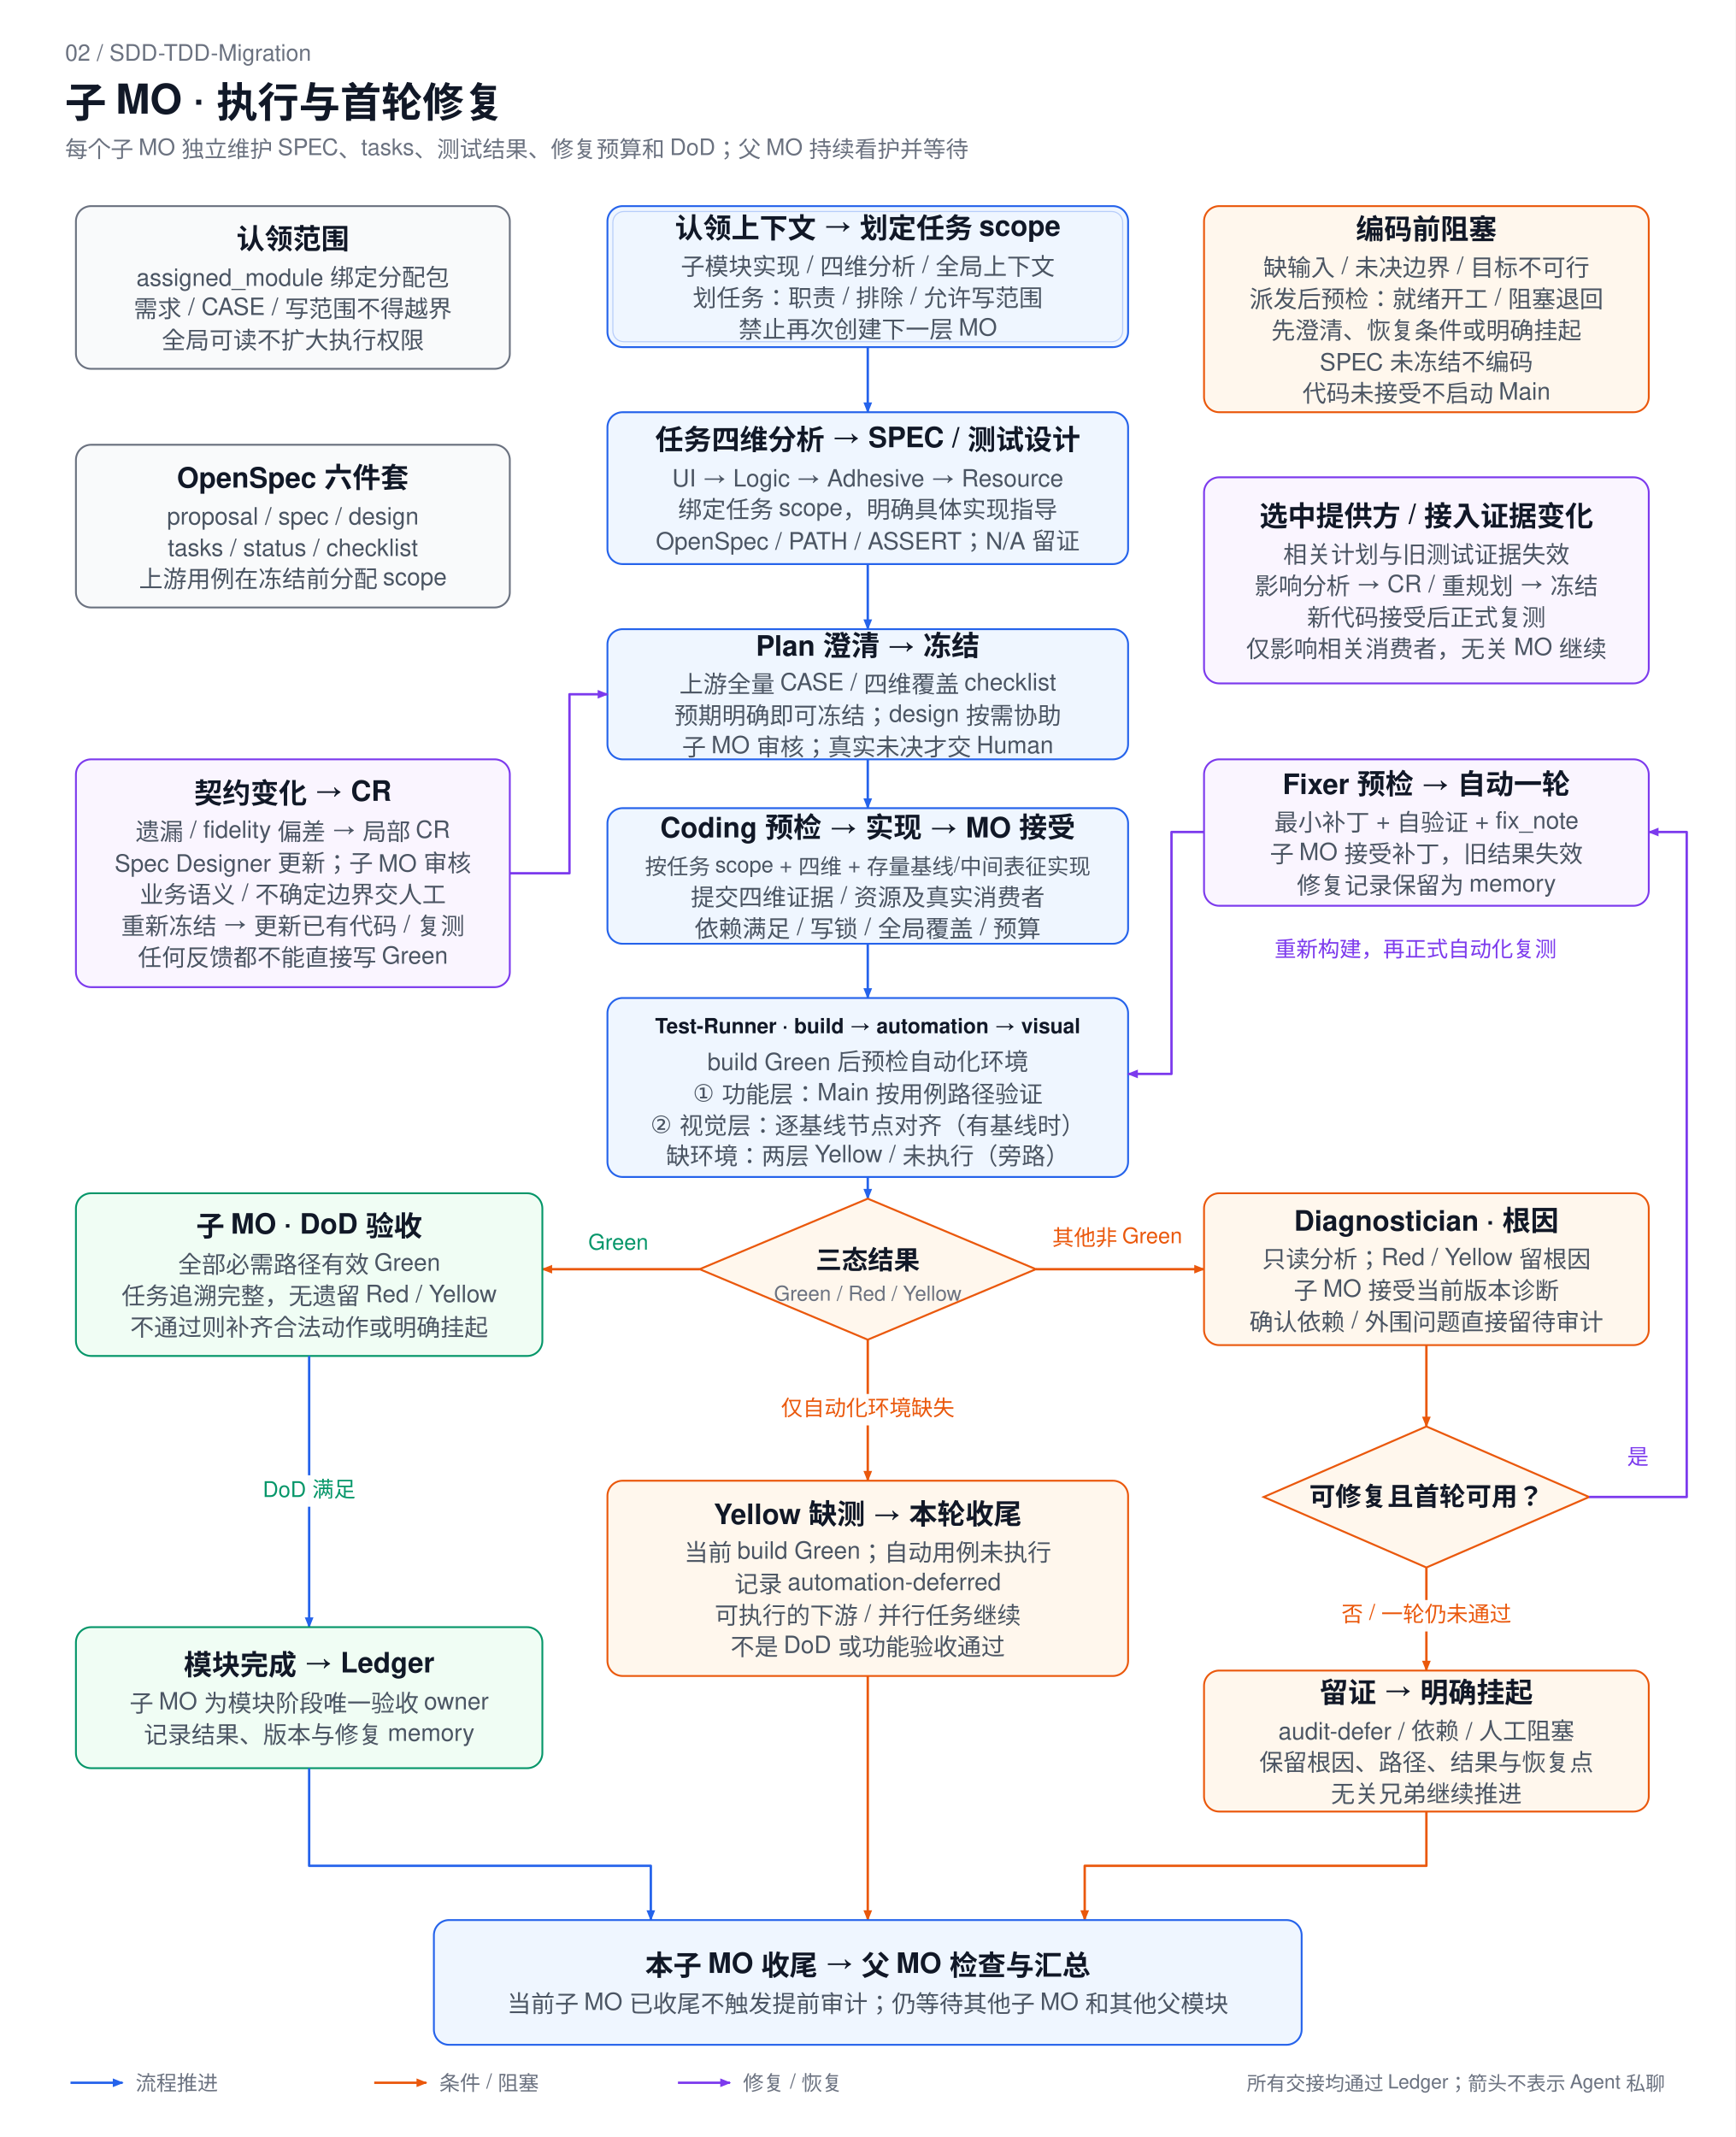
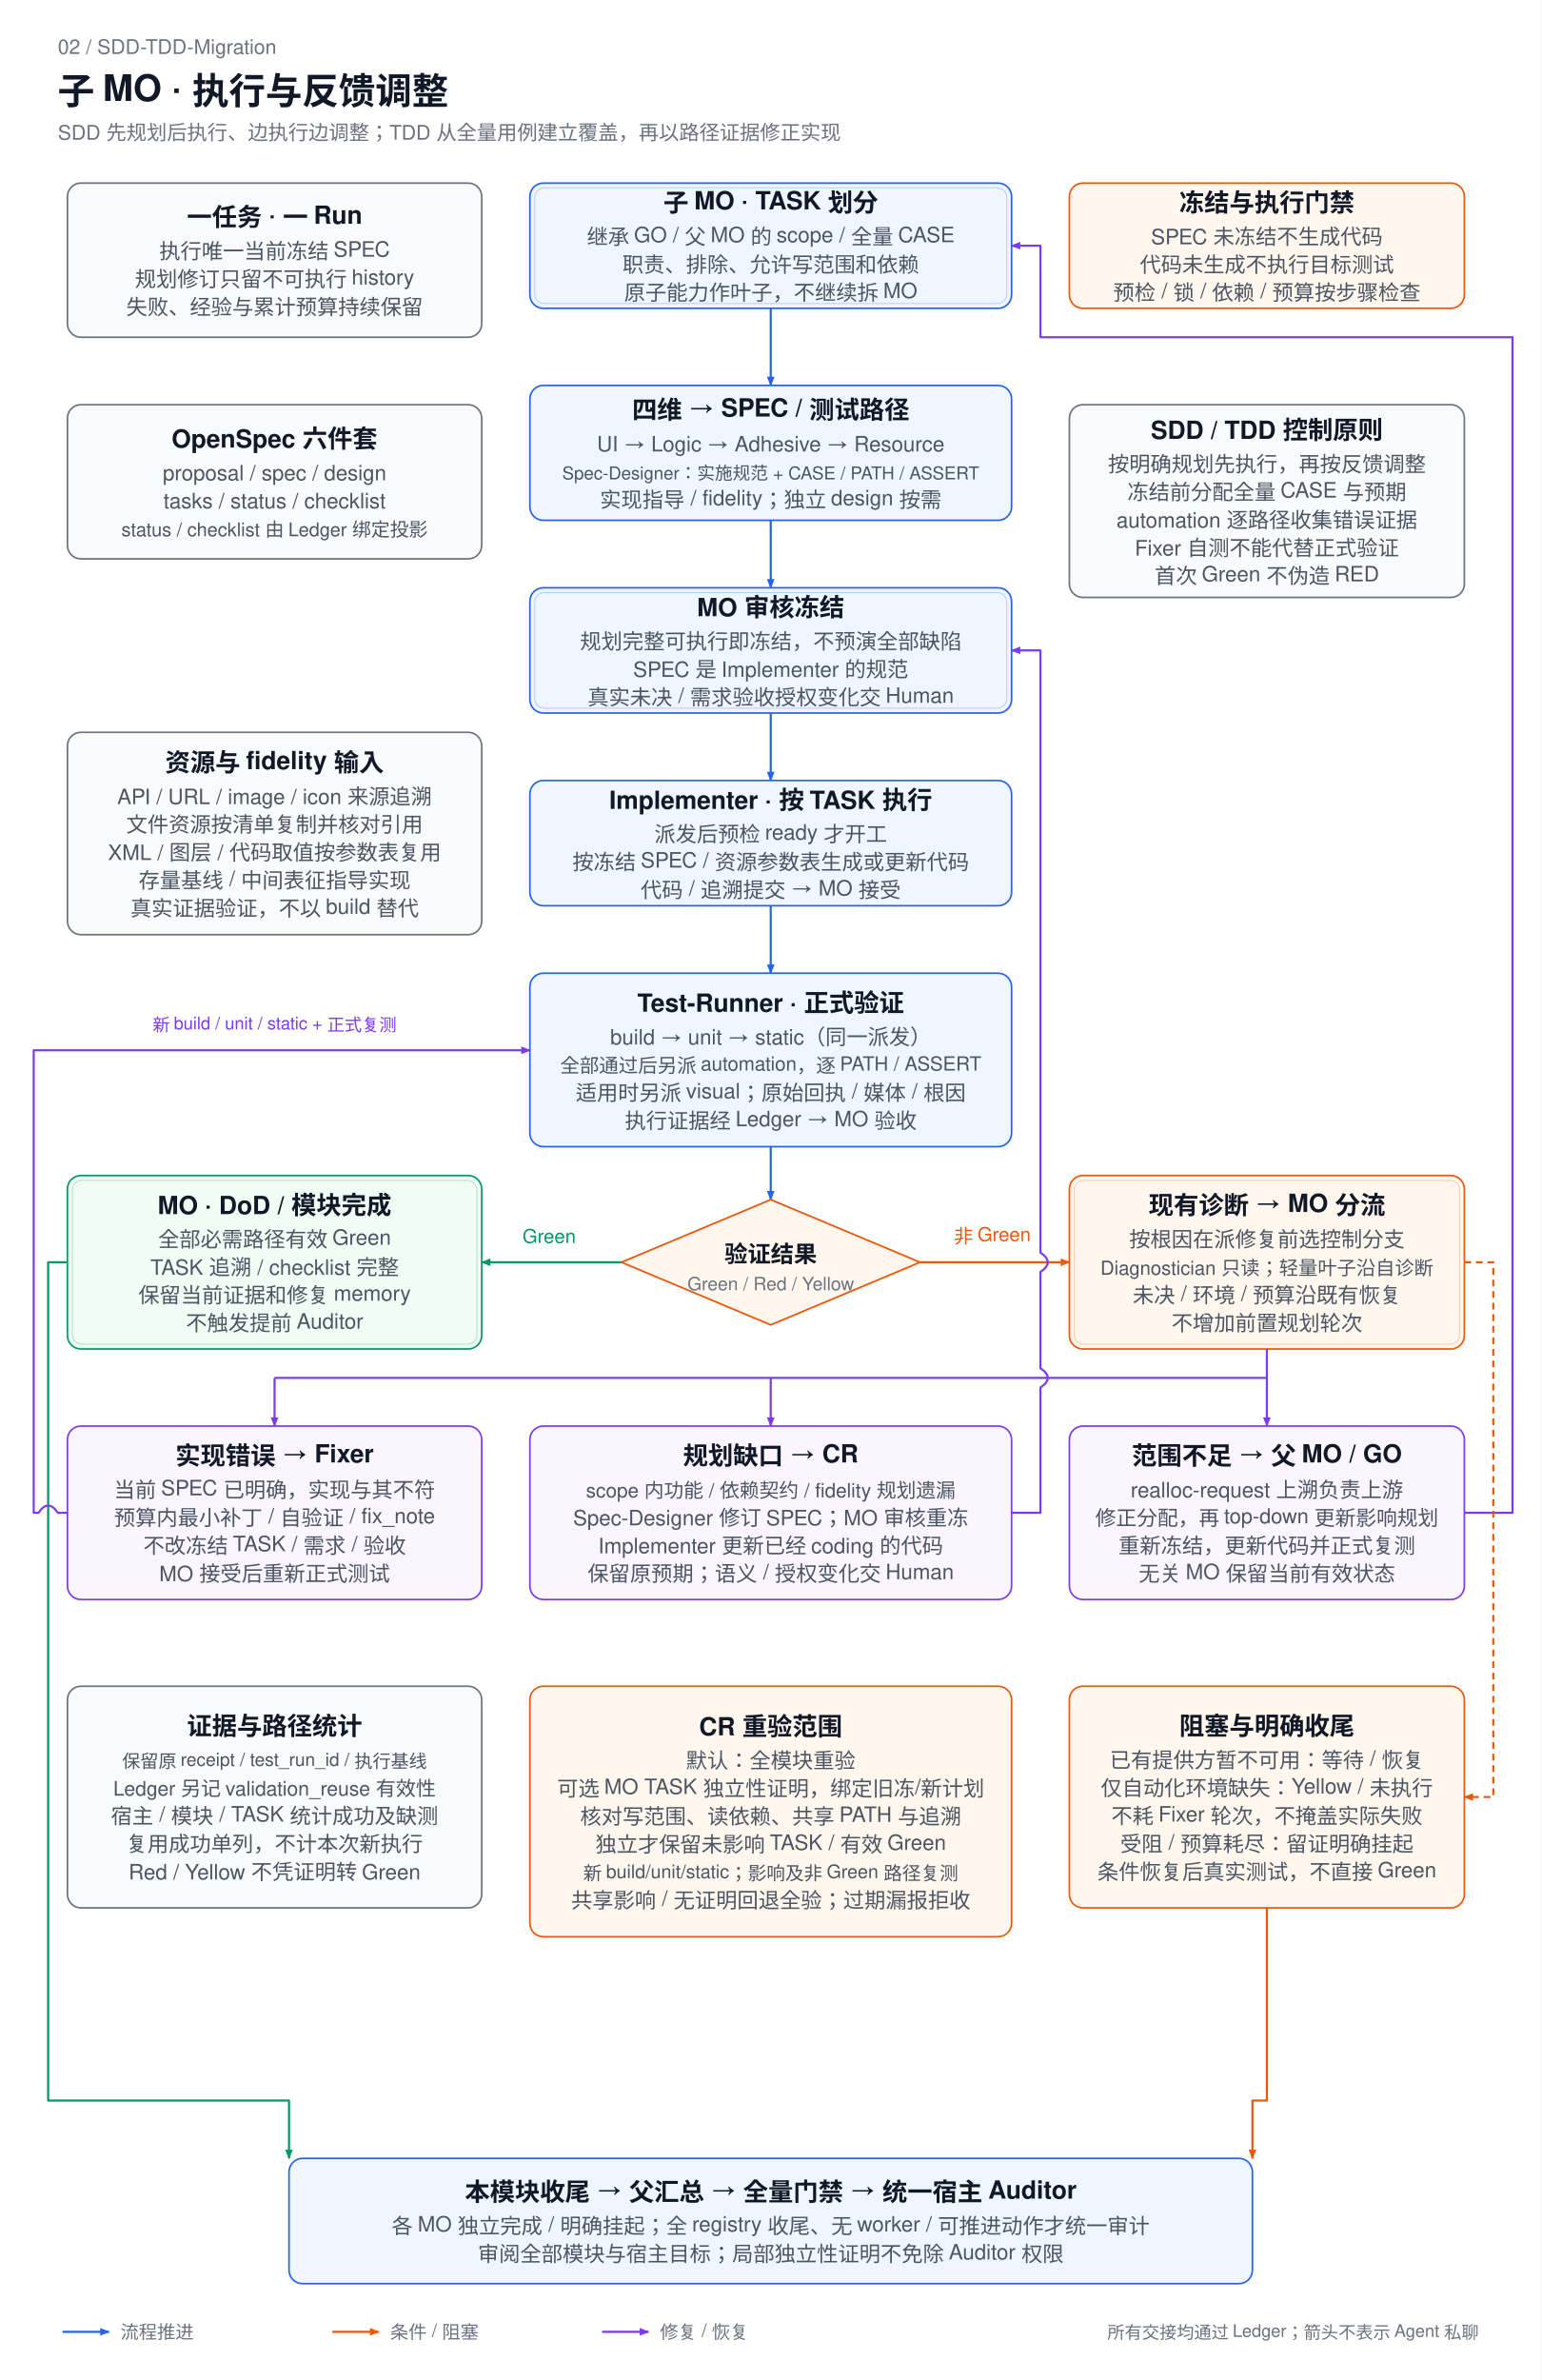
- <svg xmlns="http://www.w3.org/2000/svg" width="1600" height="1970" viewBox="0 0 1600 1970" role="img" aria-labelledby="title desc">
+ <svg xmlns="http://www.w3.org/2000/svg" width="1600" height="2470" viewBox="0 0 1600 2470" role="img" aria-labelledby="title desc">
  <style>text {font-family: "Helvetica Neue", Helvetica, Arial, "PingFang SC", "Microsoft YaHei", sans-serif;}</style>
  <defs>
    <marker id="arrow-blue" markerWidth="10" markerHeight="8" refX="9" refY="4" orient="auto" markerUnits="userSpaceOnUse">
      <path d="M0,0 L10,4 L0,8 Z" fill="#2563eb" />
    </marker>
    <marker id="arrow-orange" markerWidth="10" markerHeight="8" refX="9" refY="4" orient="auto" markerUnits="userSpaceOnUse">
      <path d="M0,0 L10,4 L0,8 Z" fill="#ea580c" />
    </marker>
    <marker id="arrow-green" markerWidth="10" markerHeight="8" refX="9" refY="4" orient="auto" markerUnits="userSpaceOnUse">
      <path d="M0,0 L10,4 L0,8 Z" fill="#059669" />
    </marker>
    <marker id="arrow-purple" markerWidth="10" markerHeight="8" refX="9" refY="4" orient="auto" markerUnits="userSpaceOnUse">
      <path d="M0,0 L10,4 L0,8 Z" fill="#7c3aed" />
    </marker>
    <marker id="arrow-gray" markerWidth="10" markerHeight="8" refX="9" refY="4" orient="auto" markerUnits="userSpaceOnUse">
      <path d="M0,0 L10,4 L0,8 Z" fill="#6b7280" />
    </marker>
  </defs>
-   <rect width="1600" height="1970" fill="white" />
+   <rect width="1600" height="2470" fill="white" />
  <text x="60" y="56" font-size="21.00" fill="#6b7280" text-anchor="start" font-weight="400">02  /  SDD-TDD-Migration</text>
-   <text x="60" y="108" font-size="38.00" fill="#111827" text-anchor="start" font-weight="700">子 MO · 执行与首轮修复</text>
-   <text x="60" y="145" font-size="21.00" fill="#6b7280" text-anchor="start" font-weight="400">每个子 MO 独立维护 SPEC、tasks、测试结果、修复预算和 DoD；父 MO 持续看护并等待</text>
-   <rect x="560" y="190" width="480" height="130" rx="14" fill="#eff6ff" stroke="#2563eb" stroke-width="1.7" />
-   <rect x="565" y="195" width="470" height="120" rx="10" fill="none" stroke="#2563eb" stroke-opacity="0.28" />
-   <text x="800.0" y="219.5" font-size="26.00" fill="#111827" text-anchor="middle" font-weight="650">认领上下文 → 划定任务 scope</text>
-   <text x="800.0" y="253.5" font-size="22.00" fill="#4b5563" text-anchor="middle" font-weight="400">子模块实现 / 四维分析 / 全局上下文</text>
-   <text x="800.0" y="282.5" font-size="22.00" fill="#4b5563" text-anchor="middle" font-weight="400">划任务：职责 / 排除 / 允许写范围</text>
-   <text x="800.0" y="311.5" font-size="22.00" fill="#4b5563" text-anchor="middle" font-weight="400">禁止再次创建下一层 MO</text>
-   <path d="M800,320 L800,380" fill="none" stroke="#2563eb" stroke-width="2.2" stroke-linejoin="round" marker-end="url(#arrow-blue)" />
-   <rect x="560" y="380" width="480" height="140" rx="14" fill="#eff6ff" stroke="#2563eb" stroke-width="1.7" />
-   <text x="800.0" y="414.5" font-size="26.00" fill="#111827" text-anchor="middle" font-weight="650">任务四维分析 → SPEC / 测试设计</text>
-   <text x="800.0" y="448.5" font-size="22.00" fill="#4b5563" text-anchor="middle" font-weight="400">UI → Logic → Adhesive → Resource</text>
-   <text x="800.0" y="477.5" font-size="22.00" fill="#4b5563" text-anchor="middle" font-weight="400">绑定任务 scope，明确具体实现指导</text>
-   <text x="800.0" y="506.5" font-size="22.00" fill="#4b5563" text-anchor="middle" font-weight="400">OpenSpec / PATH / ASSERT；N/A 留证</text>
-   <path d="M800,520 L800,580" fill="none" stroke="#2563eb" stroke-width="2.2" stroke-linejoin="round" marker-end="url(#arrow-blue)" />
-   <rect x="560" y="580" width="480" height="120" rx="14" fill="#eff6ff" stroke="#2563eb" stroke-width="1.7" />
-   <text x="800.0" y="604.5" font-size="26.00" fill="#111827" text-anchor="middle" font-weight="650">Plan 澄清 → 冻结</text>
-   <text x="800.0" y="638.5" font-size="22.00" fill="#4b5563" text-anchor="middle" font-weight="400">上游全量 CASE / 四维覆盖 checklist</text>
-   <text x="800.0" y="667.5" font-size="22.00" fill="#4b5563" text-anchor="middle" font-weight="400">预期明确即可冻结；design 按需协助</text>
-   <text x="800.0" y="696.5" font-size="22.00" fill="#4b5563" text-anchor="middle" font-weight="400">子 MO 审核；真实未决才交 Human</text>
-   <path d="M800,700 L800,745" fill="none" stroke="#2563eb" stroke-width="2.2" stroke-linejoin="round" marker-end="url(#arrow-blue)" />
-   <rect x="560" y="745" width="480" height="125" rx="14" fill="#eff6ff" stroke="#2563eb" stroke-width="1.7" />
-   <text x="800.0" y="772.0" font-size="26.00" fill="#111827" text-anchor="middle" font-weight="650">Coding 预检 → 实现 → MO 接受</text>
-   <text x="800.0" y="806.0" font-size="20.08" fill="#4b5563" text-anchor="middle" font-weight="400">按任务 scope + 四维 + 存量基线/中间表征实现</text>
-   <text x="800.0" y="835.0" font-size="22.00" fill="#4b5563" text-anchor="middle" font-weight="400">提交四维证据 / 资源及真实消费者</text>
-   <text x="800.0" y="864.0" font-size="22.00" fill="#4b5563" text-anchor="middle" font-weight="400">依赖满足 / 写锁 / 全局覆盖 / 预算</text>
-   <path d="M800,870 L800,920" fill="none" stroke="#2563eb" stroke-width="2.2" stroke-linejoin="round" marker-end="url(#arrow-blue)" />
-   <rect x="560" y="920" width="480" height="165" rx="14" fill="#eff6ff" stroke="#2563eb" stroke-width="1.7" />
-   <text x="800.0" y="952.5" font-size="19.26" fill="#111827" text-anchor="middle" font-weight="650">Test-Runner · build → automation → visual</text>
-   <text x="800.0" y="986.5" font-size="22.00" fill="#4b5563" text-anchor="middle" font-weight="400">build Green 后预检自动化环境</text>
-   <text x="800.0" y="1015.5" font-size="22.00" fill="#4b5563" text-anchor="middle" font-weight="400">① 功能层：Main 按用例路径验证</text>
-   <text x="800.0" y="1044.5" font-size="22.00" fill="#4b5563" text-anchor="middle" font-weight="400">② 视觉层：逐基线节点对齐（有基线时）</text>
-   <text x="800.0" y="1073.5" font-size="22.00" fill="#4b5563" text-anchor="middle" font-weight="400">缺环境：两层 Yellow / 未执行（旁路）</text>
-   <path d="M800,1085 L800,1105" fill="none" stroke="#2563eb" stroke-width="2.2" stroke-linejoin="round" marker-end="url(#arrow-blue)" />
-   <path d="M800,1105.0 L955.0,1170 L800,1235.0 L645.0,1170 Z" fill="#fff7ed" stroke="#ea580c" stroke-width="1.8" />
-   <text x="800" y="1170" font-size="24.00" fill="#111827" text-anchor="middle" font-weight="650">三态结果</text>
-   <text x="800" y="1199" font-size="19.00" fill="#6b7280" text-anchor="middle" font-weight="400">Green / Red / Yellow</text>
-   <path d="M645,1170 L500,1170" fill="none" stroke="#ea580c" stroke-width="2.2" stroke-linejoin="round" marker-end="url(#arrow-orange)" />
-   <rect x="532.5" y="1132" width="75.0" height="29" rx="4" fill="white" opacity="0.97" />
-   <text x="570" y="1152" font-size="20.00" fill="#059669" text-anchor="middle" font-weight="400">Green</text>
-   <rect x="70" y="1100" width="430" height="150" rx="14" fill="#f0fdf4" stroke="#059669" stroke-width="1.7" />
-   <text x="285.0" y="1139.5" font-size="26.00" fill="#111827" text-anchor="middle" font-weight="650">子 MO · DoD 验收</text>
-   <text x="285.0" y="1173.5" font-size="22.00" fill="#4b5563" text-anchor="middle" font-weight="400">全部必需路径有效 Green</text>
-   <text x="285.0" y="1202.5" font-size="22.00" fill="#4b5563" text-anchor="middle" font-weight="400">任务追溯完整，无遗留 Red / Yellow</text>
-   <text x="285.0" y="1231.5" font-size="22.00" fill="#4b5563" text-anchor="middle" font-weight="400">不通过则补齐合法动作或明确挂起</text>
-   <path d="M285,1250 L285,1500" fill="none" stroke="#2563eb" stroke-width="2.2" stroke-linejoin="round" marker-end="url(#arrow-blue)" />
-   <rect x="233.2" y="1360" width="103.6" height="29" rx="4" fill="white" opacity="0.97" />
-   <text x="285" y="1380" font-size="20.00" fill="#059669" text-anchor="middle" font-weight="400">DoD 满足</text>
-   <rect x="70" y="1500" width="430" height="130" rx="14" fill="#f0fdf4" stroke="#059669" stroke-width="1.7" />
-   <text x="285.0" y="1544.0" font-size="26.00" fill="#111827" text-anchor="middle" font-weight="650">模块完成 → Ledger</text>
-   <text x="285.0" y="1578.0" font-size="22.00" fill="#4b5563" text-anchor="middle" font-weight="400">子 MO 为模块阶段唯一验收 owner</text>
-   <text x="285.0" y="1607.0" font-size="22.00" fill="#4b5563" text-anchor="middle" font-weight="400">记录结果、版本与修复 memory</text>
-   <path d="M955,1170 L1110,1170" fill="none" stroke="#ea580c" stroke-width="2.2" stroke-linejoin="round" marker-end="url(#arrow-orange)" />
-   <rect x="956.8" y="1128" width="146.4" height="29" rx="4" fill="white" opacity="0.97" />
-   <text x="1030" y="1148" font-size="20.00" fill="#ea580c" text-anchor="middle" font-weight="400">其他非 Green</text>
-   <rect x="1110" y="1100" width="410" height="140" rx="14" fill="#fff7ed" stroke="#ea580c" stroke-width="1.7" />
-   <text x="1315.0" y="1134.5" font-size="26.00" fill="#111827" text-anchor="middle" font-weight="650">Diagnostician · 根因</text>
-   <text x="1315.0" y="1168.5" font-size="22.00" fill="#4b5563" text-anchor="middle" font-weight="400">只读分析；Red / Yellow 留根因</text>
-   <text x="1315.0" y="1197.5" font-size="22.00" fill="#4b5563" text-anchor="middle" font-weight="400">子 MO 接受当前版本诊断</text>
-   <text x="1315.0" y="1226.5" font-size="22.00" fill="#4b5563" text-anchor="middle" font-weight="400">确认依赖 / 外围问题直接留待审计</text>
-   <path d="M1315,1240 L1315,1315" fill="none" stroke="#ea580c" stroke-width="2.2" stroke-linejoin="round" marker-end="url(#arrow-orange)" />
-   <path d="M1315,1315.0 L1465.0,1380 L1315,1445.0 L1165.0,1380 Z" fill="#fff7ed" stroke="#ea580c" stroke-width="1.8" />
-   <text x="1315" y="1388" font-size="24.00" fill="#111827" text-anchor="middle" font-weight="650">可修复且首轮可用？</text>
-   <path d="M1465,1380 L1555,1380 L1555,767 L1520,767" fill="none" stroke="#7c3aed" stroke-width="2.2" stroke-linejoin="round" marker-end="url(#arrow-purple)" />
-   <rect x="1491.0" y="1330" width="38" height="29" rx="4" fill="white" opacity="0.97" />
-   <text x="1510" y="1350" font-size="20.00" fill="#7c3aed" text-anchor="middle" font-weight="400">是</text>
-   <rect x="1110" y="700" width="410" height="135" rx="14" fill="#faf5ff" stroke="#7c3aed" stroke-width="1.7" />
-   <text x="1315.0" y="732.0" font-size="26.00" fill="#111827" text-anchor="middle" font-weight="650">Fixer 预检 → 自动一轮</text>
-   <text x="1315.0" y="766.0" font-size="22.00" fill="#4b5563" text-anchor="middle" font-weight="400">最小补丁 + 自验证 + fix_note</text>
-   <text x="1315.0" y="795.0" font-size="22.00" fill="#4b5563" text-anchor="middle" font-weight="400">子 MO 接受补丁，旧结果失效</text>
-   <text x="1315.0" y="824.0" font-size="22.00" fill="#4b5563" text-anchor="middle" font-weight="400">修复记录保留为 memory</text>
-   <path d="M1110,767 L1080,767 L1080,990 L1040,990" fill="none" stroke="#7c3aed" stroke-width="2.2" stroke-linejoin="round" marker-end="url(#arrow-purple)" />
-   <rect x="1166.0" y="862" width="278" height="29" rx="4" fill="white" opacity="0.97" />
-   <text x="1305" y="882" font-size="20.00" fill="#7c3aed" text-anchor="middle" font-weight="400">重新构建，再正式自动化复测</text>
-   <path d="M1315,1445 L1315,1540" fill="none" stroke="#ea580c" stroke-width="2.2" stroke-linejoin="round" marker-end="url(#arrow-orange)" />
-   <rect x="1218.9" y="1475" width="192.2" height="29" rx="4" fill="white" opacity="0.97" />
-   <text x="1315" y="1495" font-size="20.00" fill="#ea580c" text-anchor="middle" font-weight="400">否 / 一轮仍未通过</text>
-   <rect x="1110" y="1540" width="410" height="130" rx="14" fill="#fff7ed" stroke="#ea580c" stroke-width="1.7" />
-   <text x="1315.0" y="1569.5" font-size="26.00" fill="#111827" text-anchor="middle" font-weight="650">留证 → 明确挂起</text>
-   <text x="1315.0" y="1603.5" font-size="22.00" fill="#4b5563" text-anchor="middle" font-weight="400">audit-defer / 依赖 / 人工阻塞</text>
-   <text x="1315.0" y="1632.5" font-size="22.00" fill="#4b5563" text-anchor="middle" font-weight="400">保留根因、路径、结果与恢复点</text>
-   <text x="1315.0" y="1661.5" font-size="22.00" fill="#4b5563" text-anchor="middle" font-weight="400">无关兄弟继续推进</text>
-   <path d="M285,1630 L285,1720 L600,1720 L600,1770" fill="none" stroke="#2563eb" stroke-width="2.2" stroke-linejoin="round" marker-end="url(#arrow-blue)" />
-   <path d="M1315,1670 L1315,1720 L1000,1720 L1000,1770" fill="none" stroke="#ea580c" stroke-width="2.2" stroke-linejoin="round" marker-end="url(#arrow-orange)" />
-   <path d="M800,1235 L800,1365" fill="none" stroke="#ea580c" stroke-width="2.2" stroke-linejoin="round" marker-end="url(#arrow-orange)" />
-   <rect x="711.0" y="1285" width="178" height="29" rx="4" fill="white" opacity="0.97" />
-   <text x="800" y="1305" font-size="20.00" fill="#ea580c" text-anchor="middle" font-weight="400">仅自动化环境缺失</text>
-   <rect x="560" y="1365" width="480" height="180" rx="14" fill="#fff7ed" stroke="#ea580c" stroke-width="1.7" />
-   <text x="800.0" y="1405.0" font-size="26.00" fill="#111827" text-anchor="middle" font-weight="650">Yellow 缺测 → 本轮收尾</text>
-   <text x="800.0" y="1439.0" font-size="22.00" fill="#4b5563" text-anchor="middle" font-weight="400">当前 build Green；自动用例未执行</text>
-   <text x="800.0" y="1468.0" font-size="22.00" fill="#4b5563" text-anchor="middle" font-weight="400">记录 automation-deferred</text>
-   <text x="800.0" y="1497.0" font-size="22.00" fill="#4b5563" text-anchor="middle" font-weight="400">可执行的下游 / 并行任务继续</text>
-   <text x="800.0" y="1526.0" font-size="22.00" fill="#4b5563" text-anchor="middle" font-weight="400">不是 DoD 或功能验收通过</text>
-   <path d="M800,1545 L800,1770" fill="none" stroke="#ea580c" stroke-width="2.2" stroke-linejoin="round" marker-end="url(#arrow-orange)" />
-   <rect x="400" y="1770" width="800" height="115" rx="14" fill="#eff6ff" stroke="#2563eb" stroke-width="1.7" />
-   <text x="800.0" y="1821.0" font-size="26.00" fill="#111827" text-anchor="middle" font-weight="650">本子 MO 收尾 → 父 MO 检查与汇总</text>
-   <text x="800.0" y="1855.0" font-size="22.00" fill="#4b5563" text-anchor="middle" font-weight="400">当前子 MO 已收尾不触发提前审计；仍等待其他子 MO 和其他父模块</text>
-   <rect x="1110" y="190" width="410" height="190" rx="14" fill="#fff7ed" stroke="#ea580c" stroke-width="1.7" />
-   <text x="1315.0" y="220.5" font-size="26.00" fill="#111827" text-anchor="middle" font-weight="650">编码前阻塞</text>
-   <text x="1315.0" y="254.5" font-size="22.00" fill="#4b5563" text-anchor="middle" font-weight="400">缺输入 / 未决边界 / 目标不可行</text>
-   <text x="1315.0" y="283.5" font-size="22.00" fill="#4b5563" text-anchor="middle" font-weight="400">派发后预检：就绪开工 / 阻塞退回</text>
-   <text x="1315.0" y="312.5" font-size="22.00" fill="#4b5563" text-anchor="middle" font-weight="400">先澄清、恢复条件或明确挂起</text>
-   <text x="1315.0" y="341.5" font-size="22.00" fill="#4b5563" text-anchor="middle" font-weight="400">SPEC 未冻结不编码</text>
-   <text x="1315.0" y="370.5" font-size="22.00" fill="#4b5563" text-anchor="middle" font-weight="400">代码未接受不启动 Main</text>
-   <rect x="70" y="190" width="400" height="150" rx="14" fill="#f9fafb" stroke="#6b7280" stroke-width="1.7" />
-   <text x="270.0" y="229.5" font-size="26.00" fill="#111827" text-anchor="middle" font-weight="650">认领范围</text>
-   <text x="270.0" y="263.5" font-size="22.00" fill="#4b5563" text-anchor="middle" font-weight="400">assigned_module 绑定分配包</text>
-   <text x="270.0" y="292.5" font-size="22.00" fill="#4b5563" text-anchor="middle" font-weight="400">需求 / CASE / 写范围不得越界</text>
-   <text x="270.0" y="321.5" font-size="22.00" fill="#4b5563" text-anchor="middle" font-weight="400">全局可读不扩大执行权限</text>
-   <rect x="70" y="410" width="400" height="150" rx="14" fill="#f9fafb" stroke="#6b7280" stroke-width="1.7" />
-   <text x="270.0" y="449.5" font-size="26.00" fill="#111827" text-anchor="middle" font-weight="650">OpenSpec 六件套</text>
-   <text x="270.0" y="483.5" font-size="22.00" fill="#4b5563" text-anchor="middle" font-weight="400">proposal / spec / design</text>
-   <text x="270.0" y="512.5" font-size="22.00" fill="#4b5563" text-anchor="middle" font-weight="400">tasks / status / checklist</text>
-   <text x="270.0" y="541.5" font-size="22.00" fill="#4b5563" text-anchor="middle" font-weight="400">上游用例在冻结前分配 scope</text>
-   <rect x="70" y="700" width="400" height="210" rx="14" fill="#faf5ff" stroke="#7c3aed" stroke-width="1.7" />
-   <text x="270.0" y="740.5" font-size="26.00" fill="#111827" text-anchor="middle" font-weight="650">契约变化 → CR</text>
-   <text x="270.0" y="774.5" font-size="22.00" fill="#4b5563" text-anchor="middle" font-weight="400">遗漏 / fidelity 偏差 → 局部 CR</text>
-   <text x="270.0" y="803.5" font-size="22.00" fill="#4b5563" text-anchor="middle" font-weight="400">Spec Designer 更新；子 MO 审核</text>
-   <text x="270.0" y="832.5" font-size="22.00" fill="#4b5563" text-anchor="middle" font-weight="400">业务语义 / 不确定边界交人工</text>
-   <text x="270.0" y="861.5" font-size="22.00" fill="#4b5563" text-anchor="middle" font-weight="400">重新冻结 → 更新已有代码 / 复测</text>
-   <text x="270.0" y="890.5" font-size="22.00" fill="#4b5563" text-anchor="middle" font-weight="400">任何反馈都不能直接写 Green</text>
-   <path d="M470,805 L525,805 L525,640 L560,640" fill="none" stroke="#7c3aed" stroke-width="2.2" stroke-linejoin="round" marker-end="url(#arrow-purple)" />
-   <rect x="1110" y="440" width="410" height="190" rx="14" fill="#faf5ff" stroke="#7c3aed" stroke-width="1.7" />
-   <text x="1315.0" y="485.0" font-size="26.00" fill="#111827" text-anchor="middle" font-weight="650">选中提供方 / 接入证据变化</text>
-   <text x="1315.0" y="519.0" font-size="22.00" fill="#4b5563" text-anchor="middle" font-weight="400">相关计划与旧测试证据失效</text>
-   <text x="1315.0" y="548.0" font-size="22.00" fill="#4b5563" text-anchor="middle" font-weight="400">影响分析 → CR / 重规划 → 冻结</text>
-   <text x="1315.0" y="577.0" font-size="22.00" fill="#4b5563" text-anchor="middle" font-weight="400">新代码接受后正式复测</text>
-   <text x="1315.0" y="606.0" font-size="22.00" fill="#4b5563" text-anchor="middle" font-weight="400">仅影响相关消费者，无关 MO 继续</text>
-   <path d="M65,1920 L113,1920" fill="none" stroke="#2563eb" stroke-width="2.2" stroke-linejoin="round" marker-end="url(#arrow-blue)" />
-   <text x="125" y="1927" font-size="19.00" fill="#6b7280" text-anchor="start" font-weight="400">流程推进</text>
-   <path d="M345,1920 L393,1920" fill="none" stroke="#ea580c" stroke-width="2.2" stroke-linejoin="round" marker-end="url(#arrow-orange)" />
-   <text x="405" y="1927" font-size="19.00" fill="#6b7280" text-anchor="start" font-weight="400">条件 / 阻塞</text>
-   <path d="M625,1920 L673,1920" fill="none" stroke="#7c3aed" stroke-width="2.2" stroke-linejoin="round" marker-end="url(#arrow-purple)" />
-   <text x="685" y="1927" font-size="19.00" fill="#6b7280" text-anchor="start" font-weight="400">修复 / 恢复</text>
-   <text x="1535" y="1927" font-size="18.00" fill="#6b7280" text-anchor="end" font-weight="400">所有交接均通过 Ledger；箭头不表示 Agent 私聊</text>
+   <text x="60" y="108" font-size="38.00" fill="#111827" text-anchor="start" font-weight="700">子 MO · 执行与反馈调整</text>
+   <text x="60" y="145" font-size="21.00" fill="#6b7280" text-anchor="start" font-weight="400">SDD 先规划后执行、边执行边调整；TDD 从全量用例建立覆盖，再以路径证据修正实现</text>
+   <rect x="550" y="190" width="500" height="130" rx="14" fill="#eff6ff" stroke="#2563eb" stroke-width="1.7" />
+   <rect x="555" y="195" width="490" height="120" rx="10" fill="none" stroke="#2563eb" stroke-opacity="0.28" />
+   <text x="800.0" y="219.5" font-size="26.00" fill="#111827" text-anchor="middle" font-weight="650">子 MO · TASK 划分</text>
+   <text x="800.0" y="253.5" font-size="22.00" fill="#4b5563" text-anchor="middle" font-weight="400">继承 GO / 父 MO 的 scope / 全量 CASE</text>
+   <text x="800.0" y="282.5" font-size="22.00" fill="#4b5563" text-anchor="middle" font-weight="400">职责、排除、允许写范围和依赖</text>
+   <text x="800.0" y="311.5" font-size="22.00" fill="#4b5563" text-anchor="middle" font-weight="400">原子能力作叶子，不继续拆 MO</text>
+   <path d="M800,320 L800,400" fill="none" stroke="#2563eb" stroke-width="2.2" stroke-linejoin="round" marker-end="url(#arrow-blue)" />
+   <rect x="550" y="400" width="500" height="140" rx="14" fill="#eff6ff" stroke="#2563eb" stroke-width="1.7" />
+   <text x="800.0" y="434.5" font-size="26.00" fill="#111827" text-anchor="middle" font-weight="650">四维 → SPEC / 测试路径</text>
+   <text x="800.0" y="468.5" font-size="22.00" fill="#4b5563" text-anchor="middle" font-weight="400">UI → Logic → Adhesive → Resource</text>
+   <text x="800.0" y="497.5" font-size="18.42" fill="#4b5563" text-anchor="middle" font-weight="400">Spec-Designer：实施规范 + CASE / PATH / ASSERT</text>
+   <text x="800.0" y="526.5" font-size="22.00" fill="#4b5563" text-anchor="middle" font-weight="400">实现指导 / fidelity；独立 design 按需</text>
+   <path d="M800,540 L800,610" fill="none" stroke="#2563eb" stroke-width="2.2" stroke-linejoin="round" marker-end="url(#arrow-blue)" />
+   <rect x="550" y="610" width="500" height="130" rx="14" fill="#eff6ff" stroke="#2563eb" stroke-width="1.7" />
+   <rect x="555" y="615" width="490" height="120" rx="10" fill="none" stroke="#2563eb" stroke-opacity="0.28" />
+   <text x="800.0" y="639.5" font-size="26.00" fill="#111827" text-anchor="middle" font-weight="650">MO 审核冻结</text>
+   <text x="800.0" y="673.5" font-size="22.00" fill="#4b5563" text-anchor="middle" font-weight="400">规划完整可执行即冻结，不预演全部缺陷</text>
+   <text x="800.0" y="702.5" font-size="22.00" fill="#4b5563" text-anchor="middle" font-weight="400">SPEC 是 Implementer 的规范</text>
+   <text x="800.0" y="731.5" font-size="22.00" fill="#4b5563" text-anchor="middle" font-weight="400">真实未决 / 需求验收授权变化交 Human</text>
+   <path d="M800,740 L800,810" fill="none" stroke="#2563eb" stroke-width="2.2" stroke-linejoin="round" marker-end="url(#arrow-blue)" />
+   <rect x="550" y="810" width="500" height="130" rx="14" fill="#eff6ff" stroke="#2563eb" stroke-width="1.7" />
+   <text x="800.0" y="839.5" font-size="26.00" fill="#111827" text-anchor="middle" font-weight="650">Implementer · 按 TASK 执行</text>
+   <text x="800.0" y="873.5" font-size="22.00" fill="#4b5563" text-anchor="middle" font-weight="400">派发后预检 ready 才开工</text>
+   <text x="800.0" y="902.5" font-size="22.00" fill="#4b5563" text-anchor="middle" font-weight="400">按冻结 SPEC / 资源参数表生成或更新代码</text>
+   <text x="800.0" y="931.5" font-size="22.00" fill="#4b5563" text-anchor="middle" font-weight="400">代码 / 追溯提交 → MO 接受</text>
+   <path d="M800,940 L800,1010" fill="none" stroke="#2563eb" stroke-width="2.2" stroke-linejoin="round" marker-end="url(#arrow-blue)" />
+   <rect x="550" y="1010" width="500" height="180" rx="14" fill="#eff6ff" stroke="#2563eb" stroke-width="1.7" />
+   <text x="800.0" y="1050.0" font-size="26.00" fill="#111827" text-anchor="middle" font-weight="650">Test-Runner · 正式验证</text>
+   <text x="800.0" y="1084.0" font-size="22.00" fill="#4b5563" text-anchor="middle" font-weight="400">build → unit → static（同一派发）</text>
+   <text x="800.0" y="1113.0" font-size="20.22" fill="#4b5563" text-anchor="middle" font-weight="400">全部通过后另派 automation，逐 PATH / ASSERT</text>
+   <text x="800.0" y="1142.0" font-size="21.95" fill="#4b5563" text-anchor="middle" font-weight="400">适用时另派 visual；原始回执 / 媒体 / 根因</text>
+   <text x="800.0" y="1171.0" font-size="22.00" fill="#4b5563" text-anchor="middle" font-weight="400">执行证据经 Ledger → MO 验收</text>
+   <path d="M800,1190 L800,1245" fill="none" stroke="#2563eb" stroke-width="2.2" stroke-linejoin="round" marker-end="url(#arrow-blue)" />
+   <path d="M800,1245.0 L955.0,1310 L800,1375.0 L645.0,1310 Z" fill="#fff7ed" stroke="#ea580c" stroke-width="1.8" />
+   <text x="800" y="1310" font-size="24.00" fill="#111827" text-anchor="middle" font-weight="650">验证结果</text>
+   <text x="800" y="1339" font-size="19.00" fill="#6b7280" text-anchor="middle" font-weight="400">Green / Red / Yellow</text>
+   <path d="M645,1310 L500,1310" fill="none" stroke="#059669" stroke-width="2.2" stroke-linejoin="round" marker-end="url(#arrow-green)" />
+   <rect x="532.5" y="1270" width="75.0" height="29" rx="4" fill="white" opacity="0.97" />
+   <text x="570" y="1290" font-size="20.00" fill="#059669" text-anchor="middle" font-weight="400">Green</text>
+   <rect x="70" y="1220" width="430" height="180" rx="14" fill="#f0fdf4" stroke="#059669" stroke-width="1.7" />
+   <rect x="75" y="1225" width="420" height="170" rx="10" fill="none" stroke="#059669" stroke-opacity="0.28" />
+   <text x="285.0" y="1260.0" font-size="26.00" fill="#111827" text-anchor="middle" font-weight="650">MO · DoD / 模块完成</text>
+   <text x="285.0" y="1294.0" font-size="22.00" fill="#4b5563" text-anchor="middle" font-weight="400">全部必需路径有效 Green</text>
+   <text x="285.0" y="1323.0" font-size="22.00" fill="#4b5563" text-anchor="middle" font-weight="400">TASK 追溯 / checklist 完整</text>
+   <text x="285.0" y="1352.0" font-size="22.00" fill="#4b5563" text-anchor="middle" font-weight="400">保留当前证据和修复 memory</text>
+   <text x="285.0" y="1381.0" font-size="22.00" fill="#4b5563" text-anchor="middle" font-weight="400">不触发提前 Auditor</text>
+   <path d="M70,1310 L50,1310 L50,2180 L300,2180 L300,2240" fill="none" stroke="#059669" stroke-width="2.2" stroke-linejoin="round" marker-end="url(#arrow-green)" />
+   <path d="M955,1310 L1110,1310" fill="none" stroke="#ea580c" stroke-width="2.2" stroke-linejoin="round" marker-end="url(#arrow-orange)" />
+   <rect x="976.8" y="1270" width="106.4" height="29" rx="4" fill="white" opacity="0.97" />
+   <text x="1030" y="1290" font-size="20.00" fill="#ea580c" text-anchor="middle" font-weight="400">非 Green</text>
+   <rect x="1110" y="1220" width="410" height="180" rx="14" fill="#fff7ed" stroke="#ea580c" stroke-width="1.7" />
+   <rect x="1115" y="1225" width="400" height="170" rx="10" fill="none" stroke="#ea580c" stroke-opacity="0.28" />
+   <text x="1315.0" y="1260.0" font-size="26.00" fill="#111827" text-anchor="middle" font-weight="650">现有诊断 → MO 分流</text>
+   <text x="1315.0" y="1294.0" font-size="22.00" fill="#4b5563" text-anchor="middle" font-weight="400">按根因在派修复前选控制分支</text>
+   <text x="1315.0" y="1323.0" font-size="20.02" fill="#4b5563" text-anchor="middle" font-weight="400">Diagnostician 只读；轻量叶子沿自诊断</text>
+   <text x="1315.0" y="1352.0" font-size="22.00" fill="#4b5563" text-anchor="middle" font-weight="400">未决 / 环境 / 预算沿既有恢复</text>
+   <text x="1315.0" y="1381.0" font-size="22.00" fill="#4b5563" text-anchor="middle" font-weight="400">不增加前置规划轮次</text>
+   <path d="M1315,1400 L1315,1430 L285,1430" fill="none" stroke="#7c3aed" stroke-width="2.2" stroke-linejoin="round" />
+   <path d="M285,1430 L285,1480" fill="none" stroke="#7c3aed" stroke-width="2.2" stroke-linejoin="round" marker-end="url(#arrow-purple)" />
+   <path d="M800,1430 L800,1480" fill="none" stroke="#7c3aed" stroke-width="2.2" stroke-linejoin="round" marker-end="url(#arrow-purple)" />
+   <path d="M1315,1430 L1315,1480" fill="none" stroke="#7c3aed" stroke-width="2.2" stroke-linejoin="round" marker-end="url(#arrow-purple)" />
+   <rect x="70" y="1480" width="430" height="180" rx="14" fill="#faf5ff" stroke="#7c3aed" stroke-width="1.7" />
+   <text x="285.0" y="1520.0" font-size="26.00" fill="#111827" text-anchor="middle" font-weight="650">实现错误 → Fixer</text>
+   <text x="285.0" y="1554.0" font-size="22.00" fill="#4b5563" text-anchor="middle" font-weight="400">当前 SPEC 已明确，实现与其不符</text>
+   <text x="285.0" y="1583.0" font-size="22.00" fill="#4b5563" text-anchor="middle" font-weight="400">预算内最小补丁 / 自验证 / fix_note</text>
+   <text x="285.0" y="1612.0" font-size="22.00" fill="#4b5563" text-anchor="middle" font-weight="400">不改冻结 TASK / 需求 / 验收</text>
+   <text x="285.0" y="1641.0" font-size="22.00" fill="#4b5563" text-anchor="middle" font-weight="400">MO 接受后重新正式测试</text>
+   <path d="M70,1570 L60,1570 Q50,1555 40,1570 L35,1570 L35,1090 L550,1090" fill="none" stroke="#7c3aed" stroke-width="2.2" stroke-linejoin="round" marker-end="url(#arrow-purple)" />
+   <rect x="102.75" y="1052" width="364.5" height="27" rx="4" fill="white" opacity="0.97" />
+   <text x="285" y="1070" font-size="18.00" fill="#7c3aed" text-anchor="middle" font-weight="400">新 build / unit / static + 正式复测</text>
+   <rect x="550" y="1480" width="500" height="180" rx="14" fill="#faf5ff" stroke="#7c3aed" stroke-width="1.7" />
+   <text x="800.0" y="1520.0" font-size="26.00" fill="#111827" text-anchor="middle" font-weight="650">规划缺口 → CR</text>
+   <text x="800.0" y="1554.0" font-size="20.46" fill="#4b5563" text-anchor="middle" font-weight="400">scope 内功能 / 依赖契约 / fidelity 规划遗漏</text>
+   <text x="800.0" y="1583.0" font-size="22.00" fill="#4b5563" text-anchor="middle" font-weight="400">Spec-Designer 修订 SPEC；MO 审核重冻</text>
+   <text x="800.0" y="1612.0" font-size="22.00" fill="#4b5563" text-anchor="middle" font-weight="400">Implementer 更新已经 coding 的代码</text>
+   <text x="800.0" y="1641.0" font-size="22.00" fill="#4b5563" text-anchor="middle" font-weight="400">保留原预期；语义 / 授权变化交 Human</text>
+   <path d="M1050,1570 L1080,1570 L1080,1440 Q1095,1430 1080,1420 L1080,1320 Q1095,1310 1080,1300 L1080,675 L1050,675" fill="none" stroke="#7c3aed" stroke-width="2.2" stroke-linejoin="round" marker-end="url(#arrow-purple)" />
+   <rect x="1110" y="1480" width="410" height="180" rx="14" fill="#faf5ff" stroke="#7c3aed" stroke-width="1.7" />
+   <text x="1315.0" y="1520.0" font-size="26.00" fill="#111827" text-anchor="middle" font-weight="650">范围不足 → 父 MO / GO</text>
+   <text x="1315.0" y="1554.0" font-size="22.00" fill="#4b5563" text-anchor="middle" font-weight="400">realloc-request 上溯负责上游</text>
+   <text x="1315.0" y="1583.0" font-size="21.47" fill="#4b5563" text-anchor="middle" font-weight="400">修正分配，再 top-down 更新影响规划</text>
+   <text x="1315.0" y="1612.0" font-size="22.00" fill="#4b5563" text-anchor="middle" font-weight="400">重新冻结，更新代码并正式复测</text>
+   <text x="1315.0" y="1641.0" font-size="22.00" fill="#4b5563" text-anchor="middle" font-weight="400">无关 MO 保留当前有效状态</text>
+   <path d="M1520,1570 L1570,1570 L1570,350 L1080,350 L1080,255 L1050,255" fill="none" stroke="#7c3aed" stroke-width="2.2" stroke-linejoin="round" marker-end="url(#arrow-purple)" />
+   <rect x="550" y="1750" width="500" height="260" rx="14" fill="#fff7ed" stroke="#ea580c" stroke-width="1.7" />
+   <text x="800.0" y="1801.0" font-size="26.00" fill="#111827" text-anchor="middle" font-weight="650">CR 重验范围</text>
+   <text x="800.0" y="1835.0" font-size="22.00" fill="#4b5563" text-anchor="middle" font-weight="400">默认：全模块重验</text>
+   <text x="800.0" y="1864.0" font-size="22.00" fill="#4b5563" text-anchor="middle" font-weight="400">可选 MO TASK 独立性证明，绑定旧冻/新计划</text>
+   <text x="800.0" y="1893.0" font-size="22.00" fill="#4b5563" text-anchor="middle" font-weight="400">核对写范围、读依赖、共享 PATH 与追溯</text>
+   <text x="800.0" y="1922.0" font-size="22.00" fill="#4b5563" text-anchor="middle" font-weight="400">独立才保留未影响 TASK / 有效 Green</text>
+   <text x="800.0" y="1951.0" font-size="19.38" fill="#4b5563" text-anchor="middle" font-weight="400">新 build/unit/static；影响及非 Green 路径复测</text>
+   <text x="800.0" y="1980.0" font-size="22.00" fill="#4b5563" text-anchor="middle" font-weight="400">共享影响 / 无证明回退全验；过期漏报拒收</text>
+   <rect x="70" y="1750" width="430" height="230" rx="14" fill="#f9fafb" stroke="#6b7280" stroke-width="1.7" />
+   <text x="285.0" y="1800.5" font-size="26.00" fill="#111827" text-anchor="middle" font-weight="650">证据与路径统计</text>
+   <text x="285.0" y="1834.5" font-size="18.82" fill="#4b5563" text-anchor="middle" font-weight="400">保留原 receipt / test_run_id / 执行基线</text>
+   <text x="285.0" y="1863.5" font-size="20.78" fill="#4b5563" text-anchor="middle" font-weight="400">Ledger 另记 validation_reuse 有效性</text>
+   <text x="285.0" y="1892.5" font-size="22.00" fill="#4b5563" text-anchor="middle" font-weight="400">宿主 / 模块 / TASK 统计成功及缺测</text>
+   <text x="285.0" y="1921.5" font-size="22.00" fill="#4b5563" text-anchor="middle" font-weight="400">复用成功单列，不计本次新执行</text>
+   <text x="285.0" y="1950.5" font-size="22.00" fill="#4b5563" text-anchor="middle" font-weight="400">Red / Yellow 不凭证明转 Green</text>
+   <rect x="1110" y="1750" width="410" height="230" rx="14" fill="#fff7ed" stroke="#ea580c" stroke-width="1.7" />
+   <text x="1315.0" y="1800.5" font-size="26.00" fill="#111827" text-anchor="middle" font-weight="650">阻塞与明确收尾</text>
+   <text x="1315.0" y="1834.5" font-size="22.00" fill="#4b5563" text-anchor="middle" font-weight="400">已有提供方暂不可用：等待 / 恢复</text>
+   <text x="1315.0" y="1863.5" font-size="22.00" fill="#4b5563" text-anchor="middle" font-weight="400">仅自动化环境缺失：Yellow / 未执行</text>
+   <text x="1315.0" y="1892.5" font-size="22.00" fill="#4b5563" text-anchor="middle" font-weight="400">不耗 Fixer 轮次，不掩盖实际失败</text>
+   <text x="1315.0" y="1921.5" font-size="22.00" fill="#4b5563" text-anchor="middle" font-weight="400">受阻 / 预算耗尽：留证明确挂起</text>
+   <text x="1315.0" y="1950.5" font-size="22.00" fill="#4b5563" text-anchor="middle" font-weight="400">条件恢复后真实测试，不直接 Green</text>
+   <path d="M1520,1310 L1550,1310 L1550,1865 L1520,1865" fill="none" stroke="#ea580c" stroke-width="2.2" stroke-linejoin="round" stroke-dasharray="7 5" marker-end="url(#arrow-orange)" />
+   <path d="M1315,1980 L1315,2180 L1300,2180 L1300,2240" fill="none" stroke="#ea580c" stroke-width="2.2" stroke-linejoin="round" marker-end="url(#arrow-orange)" />
+   <rect x="300" y="2240" width="1000" height="130" rx="14" fill="#eff6ff" stroke="#2563eb" stroke-width="1.7" />
+   <text x="800.0" y="2284.0" font-size="26.00" fill="#111827" text-anchor="middle" font-weight="650">本模块收尾 → 父汇总 → 全量门禁 → 统一宿主 Auditor</text>
+   <text x="800.0" y="2318.0" font-size="22.00" fill="#4b5563" text-anchor="middle" font-weight="400">各 MO 独立完成 / 明确挂起；全 registry 收尾、无 worker / 可推进动作才统一审计</text>
+   <text x="800.0" y="2347.0" font-size="22.00" fill="#4b5563" text-anchor="middle" font-weight="400">审阅全部模块与宿主目标；局部独立性证明不免除 Auditor 权限</text>
+   <rect x="70" y="190" width="430" height="160" rx="14" fill="#f9fafb" stroke="#6b7280" stroke-width="1.7" />
+   <text x="285.0" y="234.5" font-size="26.00" fill="#111827" text-anchor="middle" font-weight="650">一任务 · 一 Run</text>
+   <text x="285.0" y="268.5" font-size="22.00" fill="#4b5563" text-anchor="middle" font-weight="400">执行唯一当前冻结 SPEC</text>
+   <text x="285.0" y="297.5" font-size="22.00" fill="#4b5563" text-anchor="middle" font-weight="400">规划修订只留不可执行 history</text>
+   <text x="285.0" y="326.5" font-size="22.00" fill="#4b5563" text-anchor="middle" font-weight="400">失败、经验与累计预算持续保留</text>
+   <rect x="70" y="420" width="430" height="160" rx="14" fill="#f9fafb" stroke="#6b7280" stroke-width="1.7" />
+   <text x="285.0" y="464.5" font-size="26.00" fill="#111827" text-anchor="middle" font-weight="650">OpenSpec 六件套</text>
+   <text x="285.0" y="498.5" font-size="22.00" fill="#4b5563" text-anchor="middle" font-weight="400">proposal / spec / design</text>
+   <text x="285.0" y="527.5" font-size="22.00" fill="#4b5563" text-anchor="middle" font-weight="400">tasks / status / checklist</text>
+   <text x="285.0" y="556.5" font-size="19.62" fill="#4b5563" text-anchor="middle" font-weight="400">status / checklist 由 Ledger 绑定投影</text>
+   <rect x="70" y="760" width="430" height="210" rx="14" fill="#f9fafb" stroke="#6b7280" stroke-width="1.7" />
+   <text x="285.0" y="800.5" font-size="26.00" fill="#111827" text-anchor="middle" font-weight="650">资源与 fidelity 输入</text>
+   <text x="285.0" y="834.5" font-size="21.92" fill="#4b5563" text-anchor="middle" font-weight="400">API / URL / image / icon 来源追溯</text>
+   <text x="285.0" y="863.5" font-size="22.00" fill="#4b5563" text-anchor="middle" font-weight="400">文件资源按清单复制并核对引用</text>
+   <text x="285.0" y="892.5" font-size="22.00" fill="#4b5563" text-anchor="middle" font-weight="400">XML / 图层 / 代码取值按参数表复用</text>
+   <text x="285.0" y="921.5" font-size="22.00" fill="#4b5563" text-anchor="middle" font-weight="400">存量基线 / 中间表征指导实现</text>
+   <text x="285.0" y="950.5" font-size="22.00" fill="#4b5563" text-anchor="middle" font-weight="400">真实证据验证，不以 build 替代</text>
+   <rect x="1110" y="190" width="410" height="130" rx="14" fill="#fff7ed" stroke="#ea580c" stroke-width="1.7" />
+   <text x="1315.0" y="219.5" font-size="26.00" fill="#111827" text-anchor="middle" font-weight="650">冻结与执行门禁</text>
+   <text x="1315.0" y="253.5" font-size="22.00" fill="#4b5563" text-anchor="middle" font-weight="400">SPEC 未冻结不生成代码</text>
+   <text x="1315.0" y="282.5" font-size="22.00" fill="#4b5563" text-anchor="middle" font-weight="400">代码未生成不执行目标测试</text>
+   <text x="1315.0" y="311.5" font-size="22.00" fill="#4b5563" text-anchor="middle" font-weight="400">预检 / 锁 / 依赖 / 预算按步骤检查</text>
+   <rect x="1110" y="420" width="410" height="200" rx="14" fill="#f9fafb" stroke="#6b7280" stroke-width="1.7" />
+   <text x="1315.0" y="455.5" font-size="26.00" fill="#111827" text-anchor="middle" font-weight="650">SDD / TDD 控制原则</text>
+   <text x="1315.0" y="489.5" font-size="22.00" fill="#4b5563" text-anchor="middle" font-weight="400">按明确规划先执行，再按反馈调整</text>
+   <text x="1315.0" y="518.5" font-size="22.00" fill="#4b5563" text-anchor="middle" font-weight="400">冻结前分配全量 CASE 与预期</text>
+   <text x="1315.0" y="547.5" font-size="22.00" fill="#4b5563" text-anchor="middle" font-weight="400">automation 逐路径收集错误证据</text>
+   <text x="1315.0" y="576.5" font-size="22.00" fill="#4b5563" text-anchor="middle" font-weight="400">Fixer 自测不能代替正式验证</text>
+   <text x="1315.0" y="605.5" font-size="22.00" fill="#4b5563" text-anchor="middle" font-weight="400">首次 Green 不伪造 RED</text>
+   <path d="M65,2420 L113,2420" fill="none" stroke="#2563eb" stroke-width="2.2" stroke-linejoin="round" marker-end="url(#arrow-blue)" />
+   <text x="125" y="2427" font-size="19.00" fill="#6b7280" text-anchor="start" font-weight="400">流程推进</text>
+   <path d="M345,2420 L393,2420" fill="none" stroke="#ea580c" stroke-width="2.2" stroke-linejoin="round" marker-end="url(#arrow-orange)" />
+   <text x="405" y="2427" font-size="19.00" fill="#6b7280" text-anchor="start" font-weight="400">条件 / 阻塞</text>
+   <path d="M625,2420 L673,2420" fill="none" stroke="#7c3aed" stroke-width="2.2" stroke-linejoin="round" marker-end="url(#arrow-purple)" />
+   <text x="685" y="2427" font-size="19.00" fill="#6b7280" text-anchor="start" font-weight="400">修复 / 恢复</text>
+   <text x="1535" y="2427" font-size="18.00" fill="#6b7280" text-anchor="end" font-weight="400">所有交接均通过 Ledger；箭头不表示 Agent 私聊</text>
</svg>
